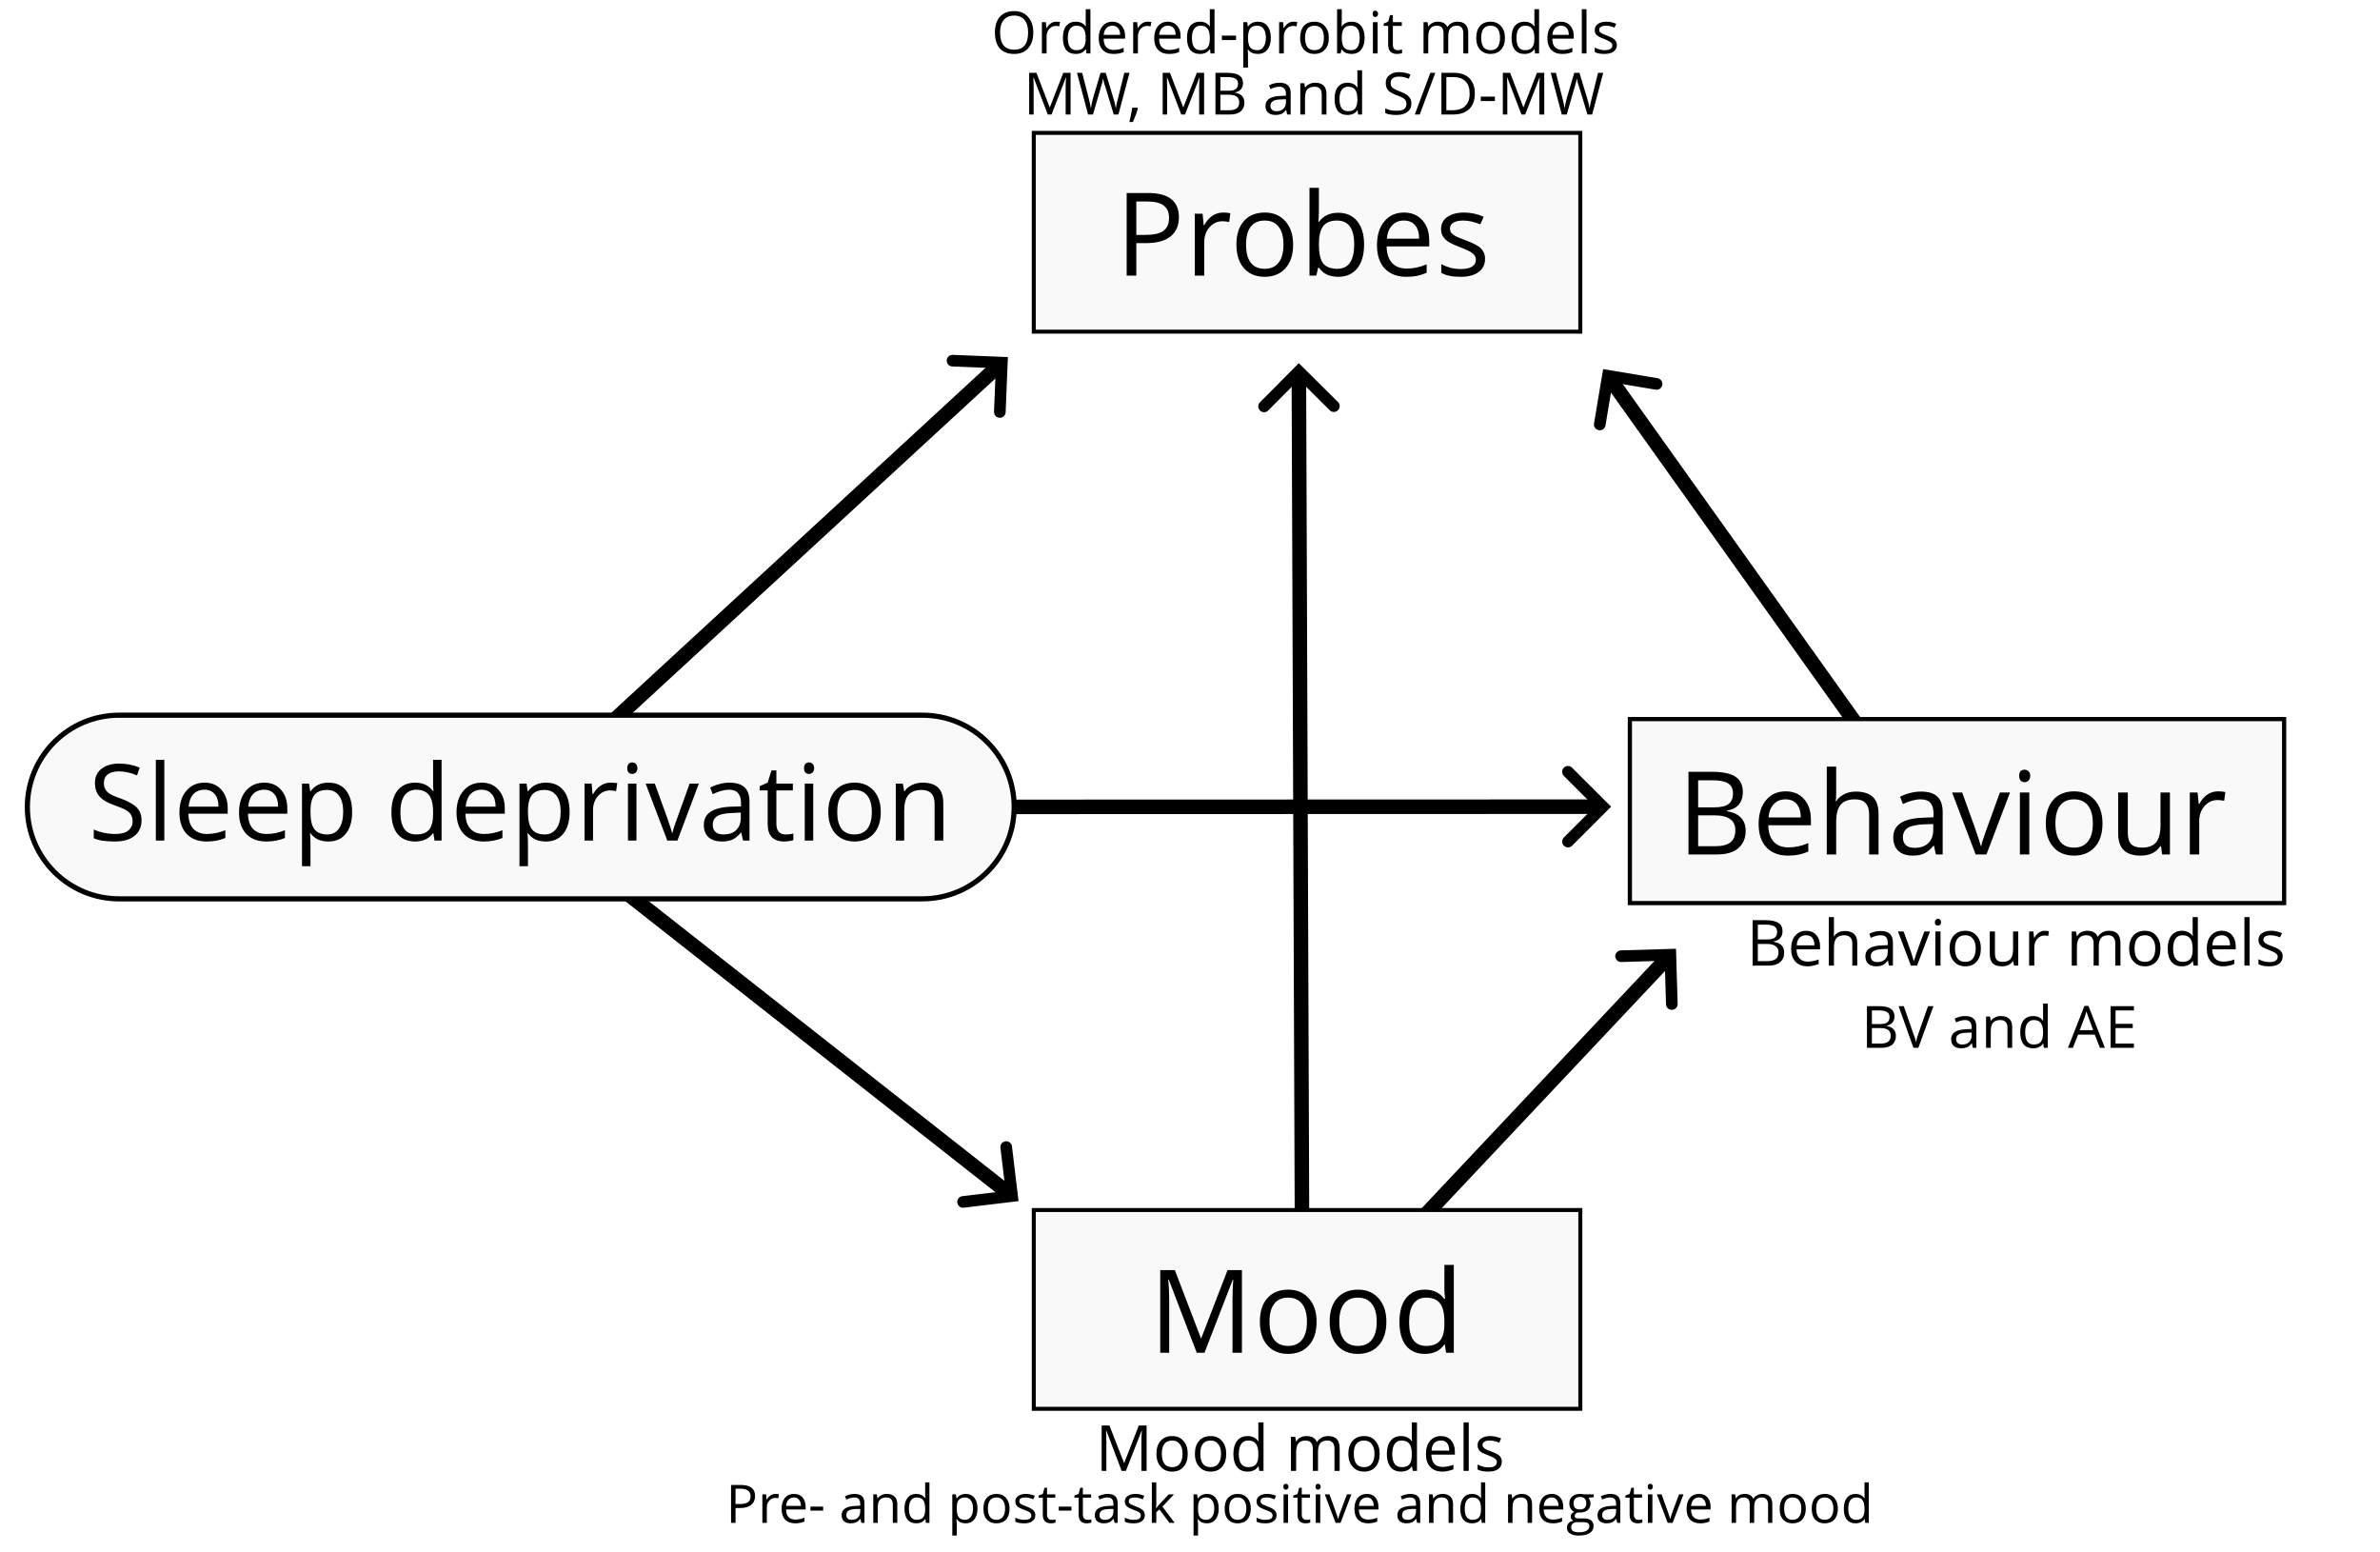
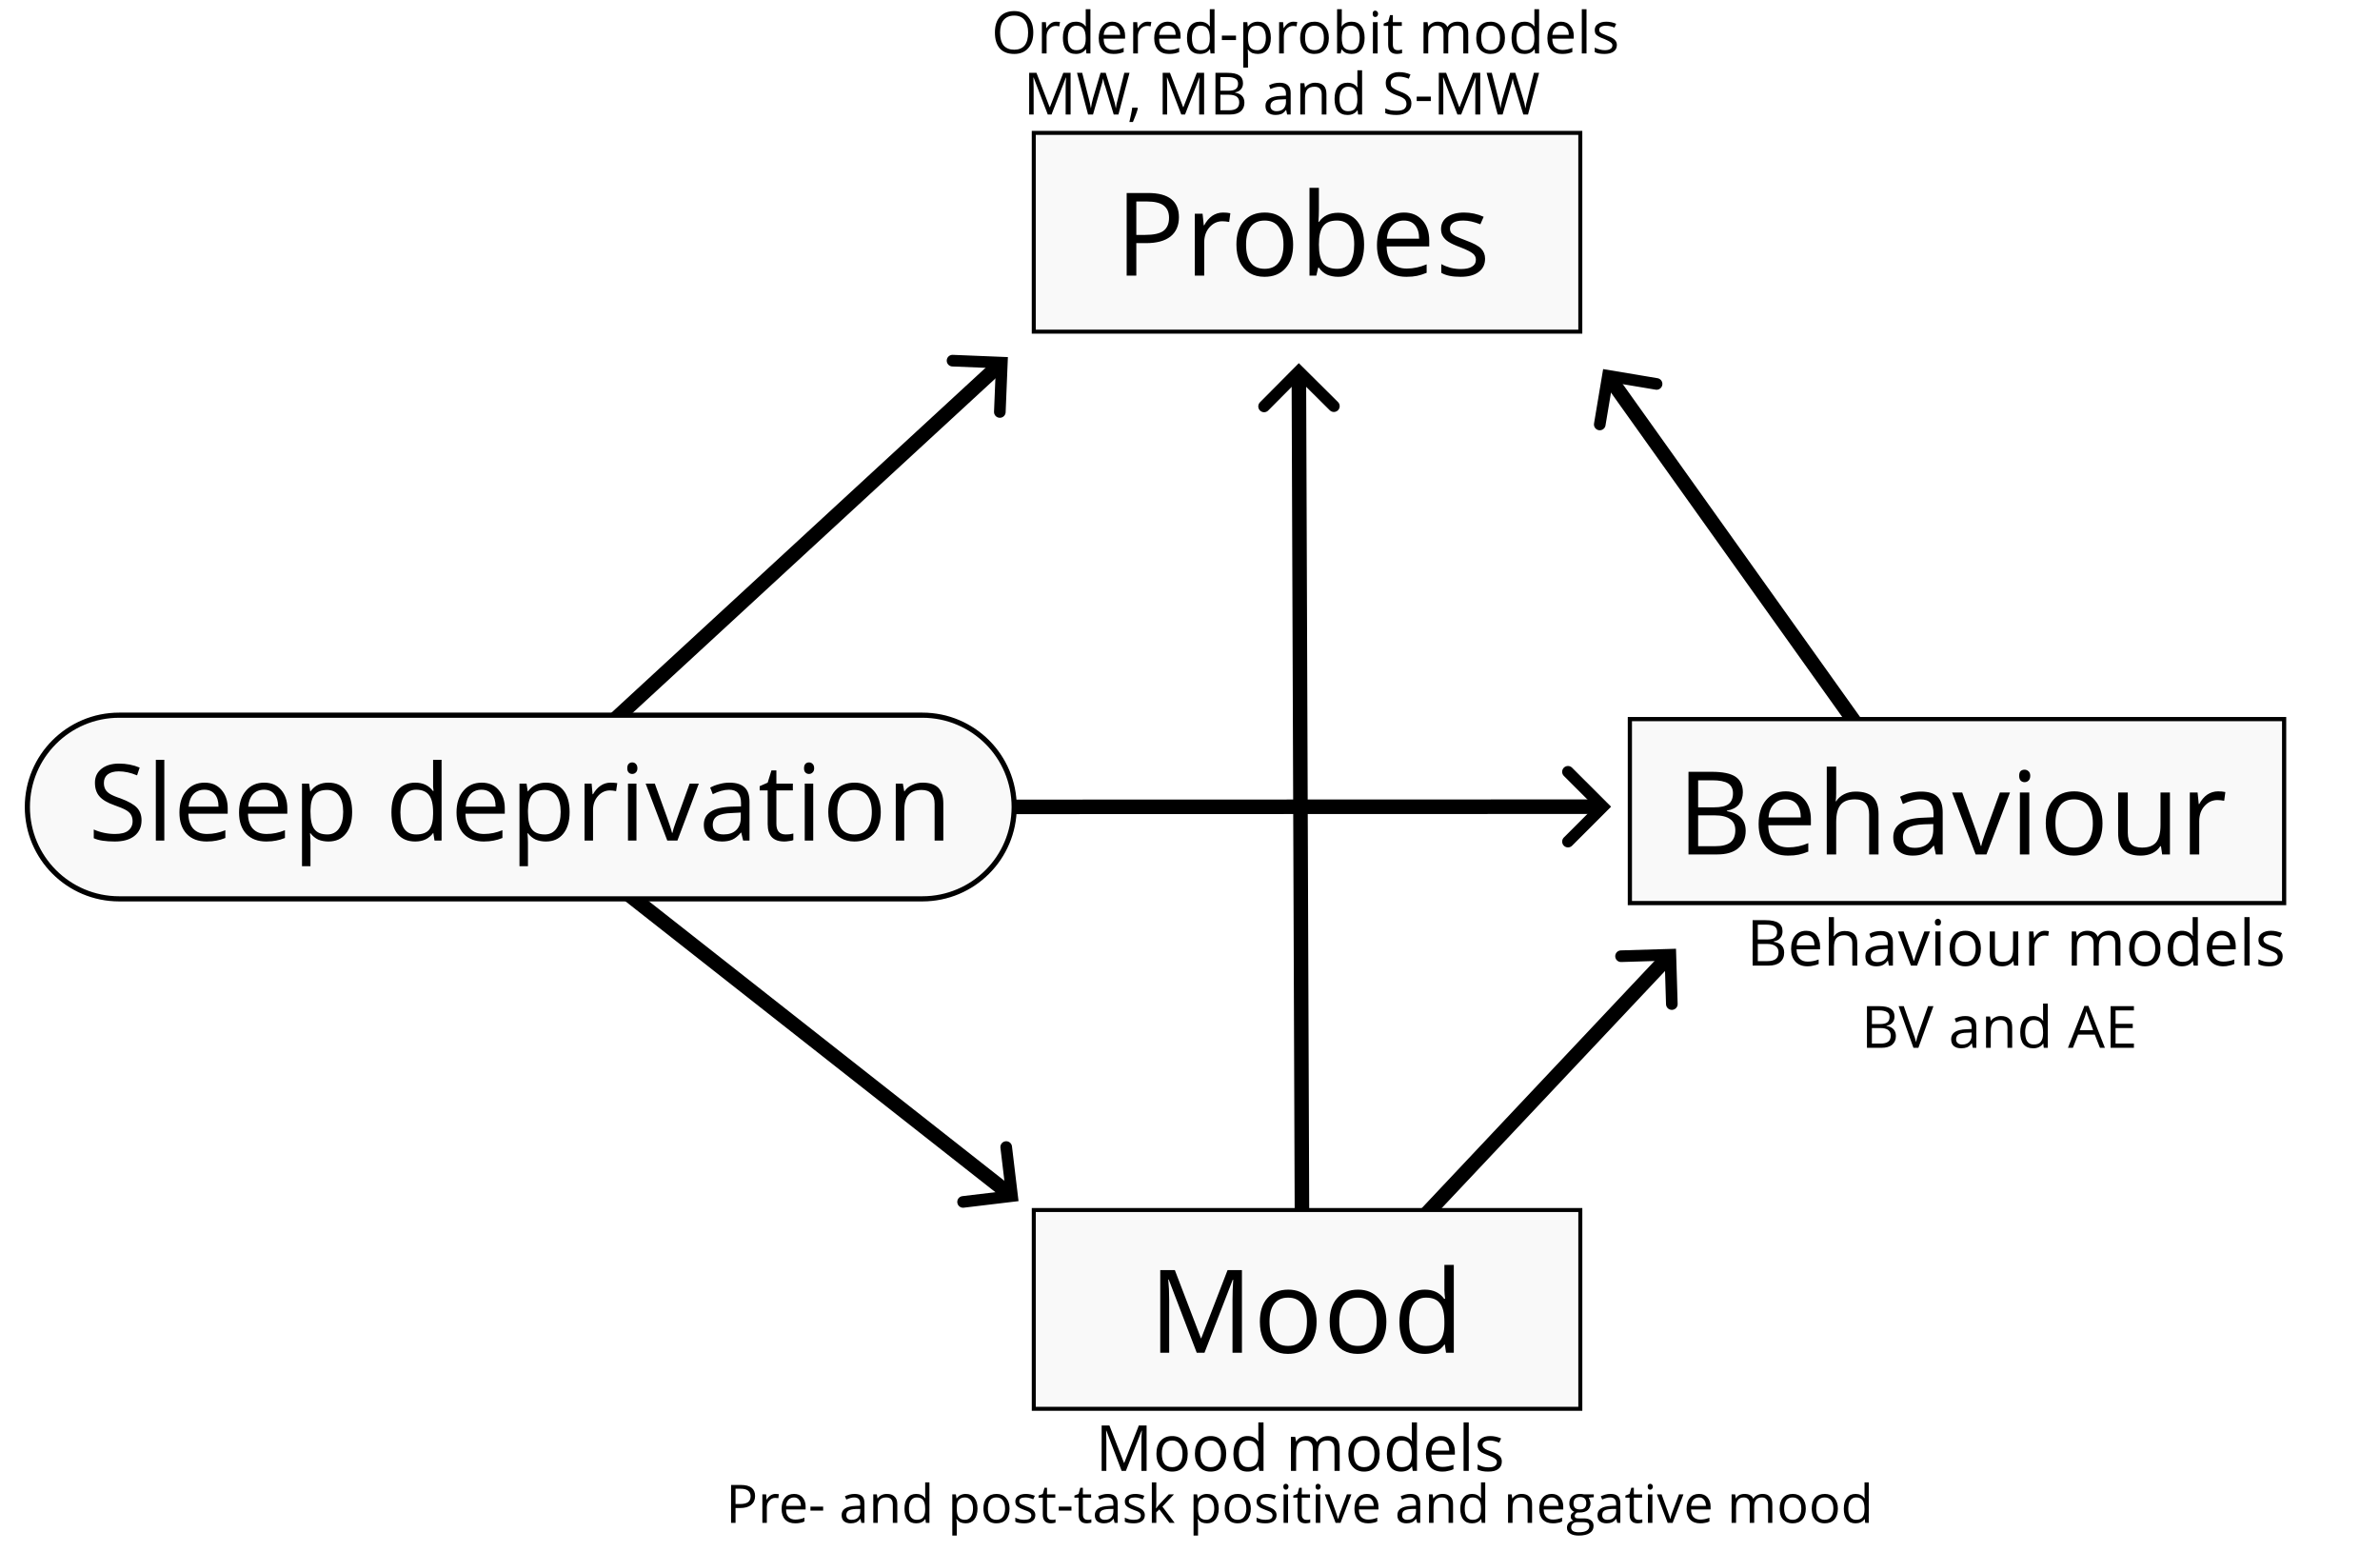
<svg xmlns="http://www.w3.org/2000/svg" width="158mm" height="103mm" viewBox="0 0 158 103" version="1.1" id="svg1" xml:space="preserve">
  <defs id="defs1">
    <marker style="overflow:visible" id="ArrowWideRounded" refX="0" refY="0" orient="auto-start-reverse" markerWidth="0.8" markerHeight="0.8" viewBox="0 0 1 1" preserveAspectRatio="xMidYMid">
      <path style="fill:none;stroke:context-stroke;stroke-width:1;stroke-linecap:round" d="M 3,-3 0,0 3,3" transform="rotate(180,0.125,0)" id="path2" />
    </marker>
    <marker style="overflow:visible" id="ArrowWideRounded-9" refX="0" refY="0" orient="auto-start-reverse" markerWidth="0.8" markerHeight="0.8" viewBox="0 0 1 1" preserveAspectRatio="xMidYMid">
      <path style="fill:none;stroke:context-stroke;stroke-width:1;stroke-linecap:round" d="M 3,-3 0,0 3,3" transform="rotate(180,0.125,0)" id="path2-3" />
    </marker>
    <marker style="overflow:visible" id="ArrowWideRounded-8" refX="0" refY="0" orient="auto-start-reverse" markerWidth="0.8" markerHeight="0.8" viewBox="0 0 1 1" preserveAspectRatio="xMidYMid">
      <path style="fill:none;stroke:context-stroke;stroke-width:1;stroke-linecap:round" d="M 3,-3 0,0 3,3" transform="rotate(180,0.125,0)" id="path2-4" />
    </marker>
    <marker style="overflow:visible" id="ArrowWideRounded-1" refX="0" refY="0" orient="auto-start-reverse" markerWidth="0.8" markerHeight="0.8" viewBox="0 0 1 1" preserveAspectRatio="xMidYMid">
      <path style="fill:none;stroke:context-stroke;stroke-width:1;stroke-linecap:round" d="M 3,-3 0,0 3,3" transform="rotate(180,0.125,0)" id="path2-0" />
    </marker>
    <marker style="overflow:visible" id="ArrowWideRounded-6" refX="0" refY="0" orient="auto-start-reverse" markerWidth="0.8" markerHeight="0.8" viewBox="0 0 1 1" preserveAspectRatio="xMidYMid">
      <path style="fill:none;stroke:context-stroke;stroke-width:1;stroke-linecap:round" d="M 3,-3 0,0 3,3" transform="rotate(180,0.125,0)" id="path2-1" />
    </marker>
    <marker style="overflow:visible" id="ArrowWideRounded-65" refX="0" refY="0" orient="auto-start-reverse" markerWidth="0.8" markerHeight="0.8" viewBox="0 0 1 1" preserveAspectRatio="xMidYMid">
      <path style="fill:none;stroke:context-stroke;stroke-width:1;stroke-linecap:round" d="M 3,-3 0,0 3,3" transform="rotate(180,0.125,0)" id="path2-6" />
    </marker>
  </defs>
  <g id="layer3">
    <path style="display:inline;fill:none;fill-opacity:1;fill-rule:evenodd;stroke:#000000;stroke-width:0.965;stroke-linecap:butt;stroke-linejoin:miter;stroke-dasharray:none;stroke-opacity:1;marker-start:url(#ArrowWideRounded)" d="M 67.036,79.27 41.189,58.951" id="path5" />
    <path style="display:inline;fill:none;fill-opacity:1;fill-rule:evenodd;stroke:#000000;stroke-width:0.965;stroke-linecap:butt;stroke-linejoin:miter;stroke-dasharray:none;stroke-opacity:1;marker-start:url(#ArrowWideRounded-9)" d="M 66.367,24.203 39.964,48.539" id="path5-9" />
    <path style="display:inline;fill:none;fill-opacity:1;fill-rule:evenodd;stroke:#000000;stroke-width:0.965;stroke-linecap:butt;stroke-linejoin:miter;stroke-dasharray:none;stroke-opacity:1;marker-start:url(#ArrowWideRounded-8)" d="m 106.856,25.1 16.711,23.438" id="path5-0" />
    <path style="display:inline;fill:none;fill-opacity:1;fill-rule:evenodd;stroke:#000000;stroke-width:0.965;stroke-linecap:butt;stroke-linejoin:miter;stroke-dasharray:none;stroke-opacity:1;marker-start:url(#ArrowWideRounded-1)" d="M 110.757,63.512 93.708,81.612" id="path5-3" />
    <path style="display:inline;fill:none;fill-opacity:1;fill-rule:evenodd;stroke:#000000;stroke-width:0.965;stroke-linecap:butt;stroke-linejoin:miter;stroke-dasharray:none;stroke-opacity:1;marker-start:url(#ArrowWideRounded-6)" d="m 86.227,24.844 0.208,56.309" id="path5-5" />
    <path style="display:inline;fill:none;fill-opacity:1;fill-rule:evenodd;stroke:#000000;stroke-width:0.965;stroke-linecap:butt;stroke-linejoin:miter;stroke-miterlimit:4.1;stroke-dasharray:none;stroke-opacity:1;marker-start:url(#ArrowWideRounded-65)" d="m 106.215,53.545 -38.888,0.012" id="path5-37" />
    <path style="fill:none;fill-rule:evenodd;stroke:#000000;stroke-width:0.265px;stroke-linecap:butt;stroke-linejoin:miter;stroke-opacity:1" d="m 86.811,11.373 v 0" id="path9" />
  </g>
  <g id="g7" transform="translate(-14.63001,-79.06017)">
    <rect style="fill:#f9f9f9;stroke:#000000;stroke-width:0.265" id="rect1" width="36.283" height="13.194" x="83.258" y="87.88" />
    <text xml:space="preserve" style="font-size:7.671px;text-align:start;writing-mode:lr-tb;direction:ltr;text-anchor:start;fill:#000000;fill-opacity:1;stroke:none;stroke-width:0.205;stroke-opacity:1" x="88.675" y="97.354" id="text1">
      <tspan style="font-style:normal;font-variant:normal;font-weight:normal;font-stretch:normal;font-family:'Open Sans';-inkscape-font-specification:'Open Sans';fill:#000000;fill-opacity:1;stroke:none;stroke-width:0.205;stroke-opacity:1" x="88.675" y="97.354" id="tspan2">Probes</tspan>
    </text>
    <text xml:space="preserve" style="font-size:3.881px;font-family:'Open Sans';-inkscape-font-specification:'Open Sans';text-align:start;writing-mode:lr-tb;direction:ltr;text-anchor:start;fill:#ff0000;stroke-width:0.865;stroke-dasharray:1.73, 3.46" x="82.58" y="86.66" id="text2">
-       <tspan id="tspan1" style="font-size:3.881px;fill:#000000;fill-opacity:1;stroke-width:0.865" x="82.58" y="86.66">MW, MB and S/D-MW</tspan>
+       <tspan id="tspan1" style="font-size:3.881px;fill:#000000;fill-opacity:1;stroke-width:0.865" x="82.58" y="86.66">MW, MB and S-MW</tspan>
    </text>
    <text xml:space="preserve" style="font-size:3.881px;line-height:0;font-family:'Open Sans';-inkscape-font-specification:'Open Sans';text-align:start;writing-mode:lr-tb;direction:ltr;text-anchor:start;fill:#1a1a1a;stroke:none;stroke-width:0.865;stroke-dasharray:1.73, 3.46" x="80.445" y="82.609" id="text6">
      <tspan id="tspan6" style="fill:#000000;fill-opacity:1;stroke-width:0.865" x="80.445" y="82.609">Ordered-probit models</tspan>
    </text>
  </g>
  <g id="g6" transform="translate(-13.26005,-92.32422)">
    <rect style="fill:#f9f9f9;stroke:#000000;stroke-width:0.265" id="rect1-3" width="36.283" height="13.194" x="81.889" y="172.641" />
    <text xml:space="preserve" style="font-size:7.671px;text-align:start;writing-mode:lr-tb;direction:ltr;text-anchor:start;fill:#000000;fill-opacity:1;stroke:none;stroke-width:0.205;stroke-opacity:1" x="89.536" y="182.114" id="text1-75">
      <tspan style="font-style:normal;font-variant:normal;font-weight:normal;font-stretch:normal;font-family:'Open Sans';-inkscape-font-specification:'Open Sans';fill:#000000;fill-opacity:1;stroke:none;stroke-width:0.205;stroke-opacity:1" x="89.536" y="182.114" id="tspan2-92">Mood</tspan>
    </text>
    <text xml:space="preserve" style="font-size:3.528px;font-family:'Open Sans';-inkscape-font-specification:'Open Sans';text-align:start;writing-mode:lr-tb;direction:ltr;text-anchor:start;fill:#000000;stroke-width:0.865;stroke-dasharray:1.73, 3.46;fill-opacity:1" x="61.45" y="193.403" id="text4">
      <tspan id="tspan4" style="font-size:3.528px;stroke-width:0.865;fill:#000000;fill-opacity:1" x="61.45" y="193.403">Pre- and post-task positive and negative mood</tspan>
    </text>
    <text xml:space="preserve" style="font-size:4.233px;line-height:0;font-family:'Open Sans';-inkscape-font-specification:'Open Sans';text-align:start;writing-mode:lr-tb;direction:ltr;text-anchor:start;fill:#000000;stroke-width:0.865;stroke-dasharray:1.73, 3.46" x="85.974" y="189.957" id="text5">
      <tspan id="tspan5" style="stroke-width:0.865" x="85.974" y="189.957">Mood models</tspan>
    </text>
  </g>
  <g id="g8" transform="translate(-52.2585,-77.1959)">
    <rect style="fill:#f9f9f9;stroke:#000000;stroke-width:0.279" id="rect11" width="43.434" height="12.212" x="160.46" y="124.927" />
    <text xml:space="preserve" style="font-size:7.671px;text-align:start;writing-mode:lr-tb;direction:ltr;text-anchor:start;fill:#000000;fill-opacity:1;stroke:none;stroke-width:0.205;stroke-opacity:1" x="163.601" y="133.909" id="text11">
      <tspan style="font-style:normal;font-variant:normal;font-weight:normal;font-stretch:normal;font-family:'Open Sans';-inkscape-font-specification:'Open Sans';fill:#000000;fill-opacity:1;stroke:none;stroke-width:0.205;stroke-opacity:1" x="163.601" y="133.909" id="tspan11">Behaviour</tspan>
    </text>
    <text xml:space="preserve" style="font-size:3.881px;font-family:'Open Sans';-inkscape-font-specification:'Open Sans';text-align:start;writing-mode:lr-tb;direction:ltr;text-anchor:start;fill:#1a1a1a;stroke-width:0.865;stroke-dasharray:1.73, 3.46" x="175.826" y="146.748" id="text3">
      <tspan id="tspan3" style="font-size:3.881px;fill:#000000;fill-opacity:1;stroke-width:0.865" x="175.826" y="146.748">BV and AE</tspan>
    </text>
  </g>
  <g id="g3" transform="translate(-12.92754,-83.92512)">
    <rect style="fill:#f9f9f9;stroke:#000000;stroke-width:0.342" id="rect1-7" width="65.511" height="12.19" x="14.744" y="131.397" ry="6.095" />
    <text xml:space="preserve" style="font-size:7.056px;line-height:0;text-align:start;writing-mode:lr-tb;direction:ltr;text-anchor:start;fill:#000000;fill-opacity:1;stroke:none;stroke-width:0.189;stroke-opacity:1" x="18.793" y="139.718" id="text1-3">
      <tspan style="font-style:normal;font-variant:normal;font-weight:normal;font-stretch:normal;font-size:7.056px;line-height:0;font-family:'Open Sans';-inkscape-font-specification:'Open Sans';fill:#000000;fill-opacity:1;stroke:none;stroke-width:0.189;stroke-opacity:1" x="18.793" y="139.718" id="tspan2-6">Sleep deprivation</tspan>
    </text>
  </g>
  <text xml:space="preserve" style="font-size:4.233px;line-height:0;font-family:'Open Sans';-inkscape-font-specification:'Open Sans';text-align:start;writing-mode:lr-tb;direction:ltr;text-anchor:start;fill:#1a1a1a;stroke:none;stroke-width:0.865;stroke-dasharray:1.73, 3.46" x="115.929" y="64.094" id="text7">
    <tspan id="tspan7" style="font-size:4.233px;fill:#000000;fill-opacity:1;stroke-width:0.865" x="115.929" y="64.094">Behaviour models</tspan>
  </text>
</svg>
